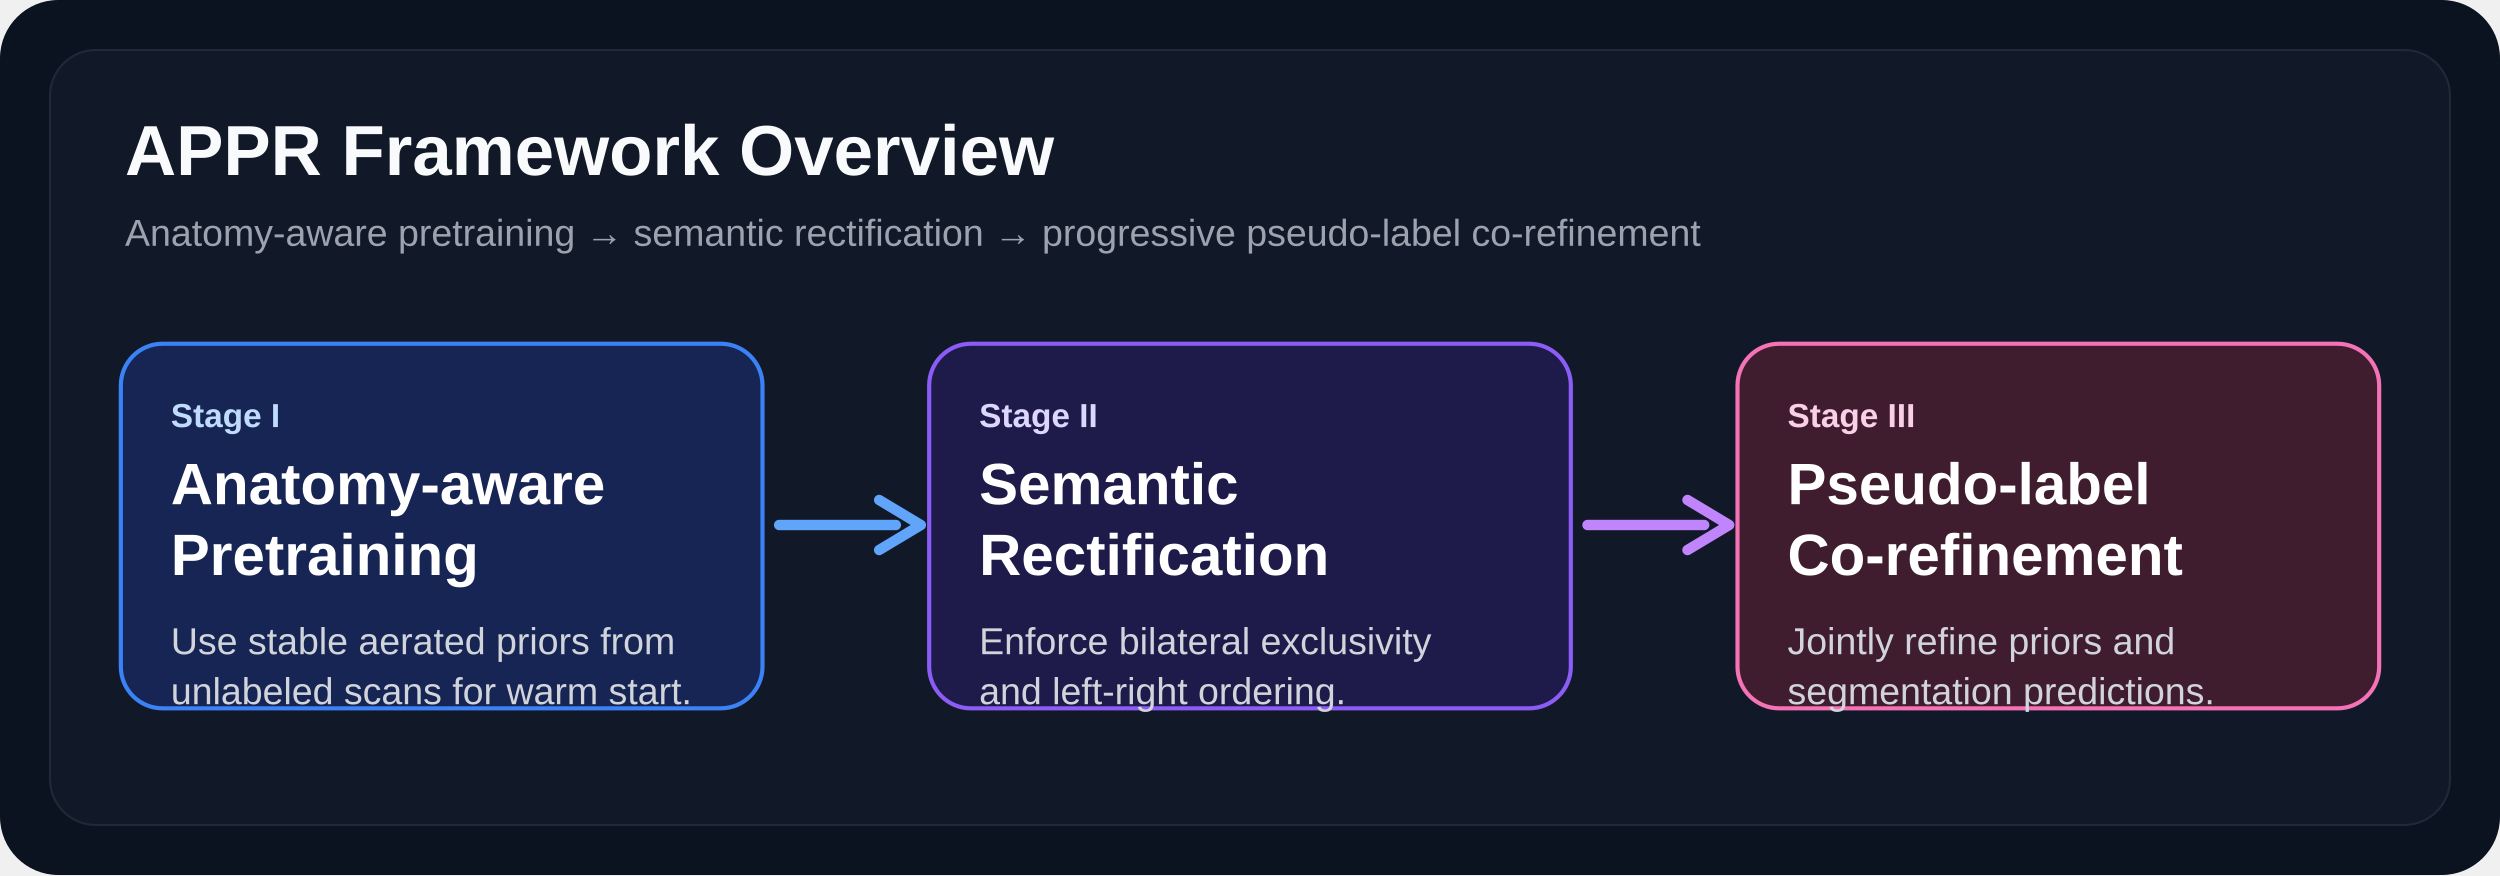
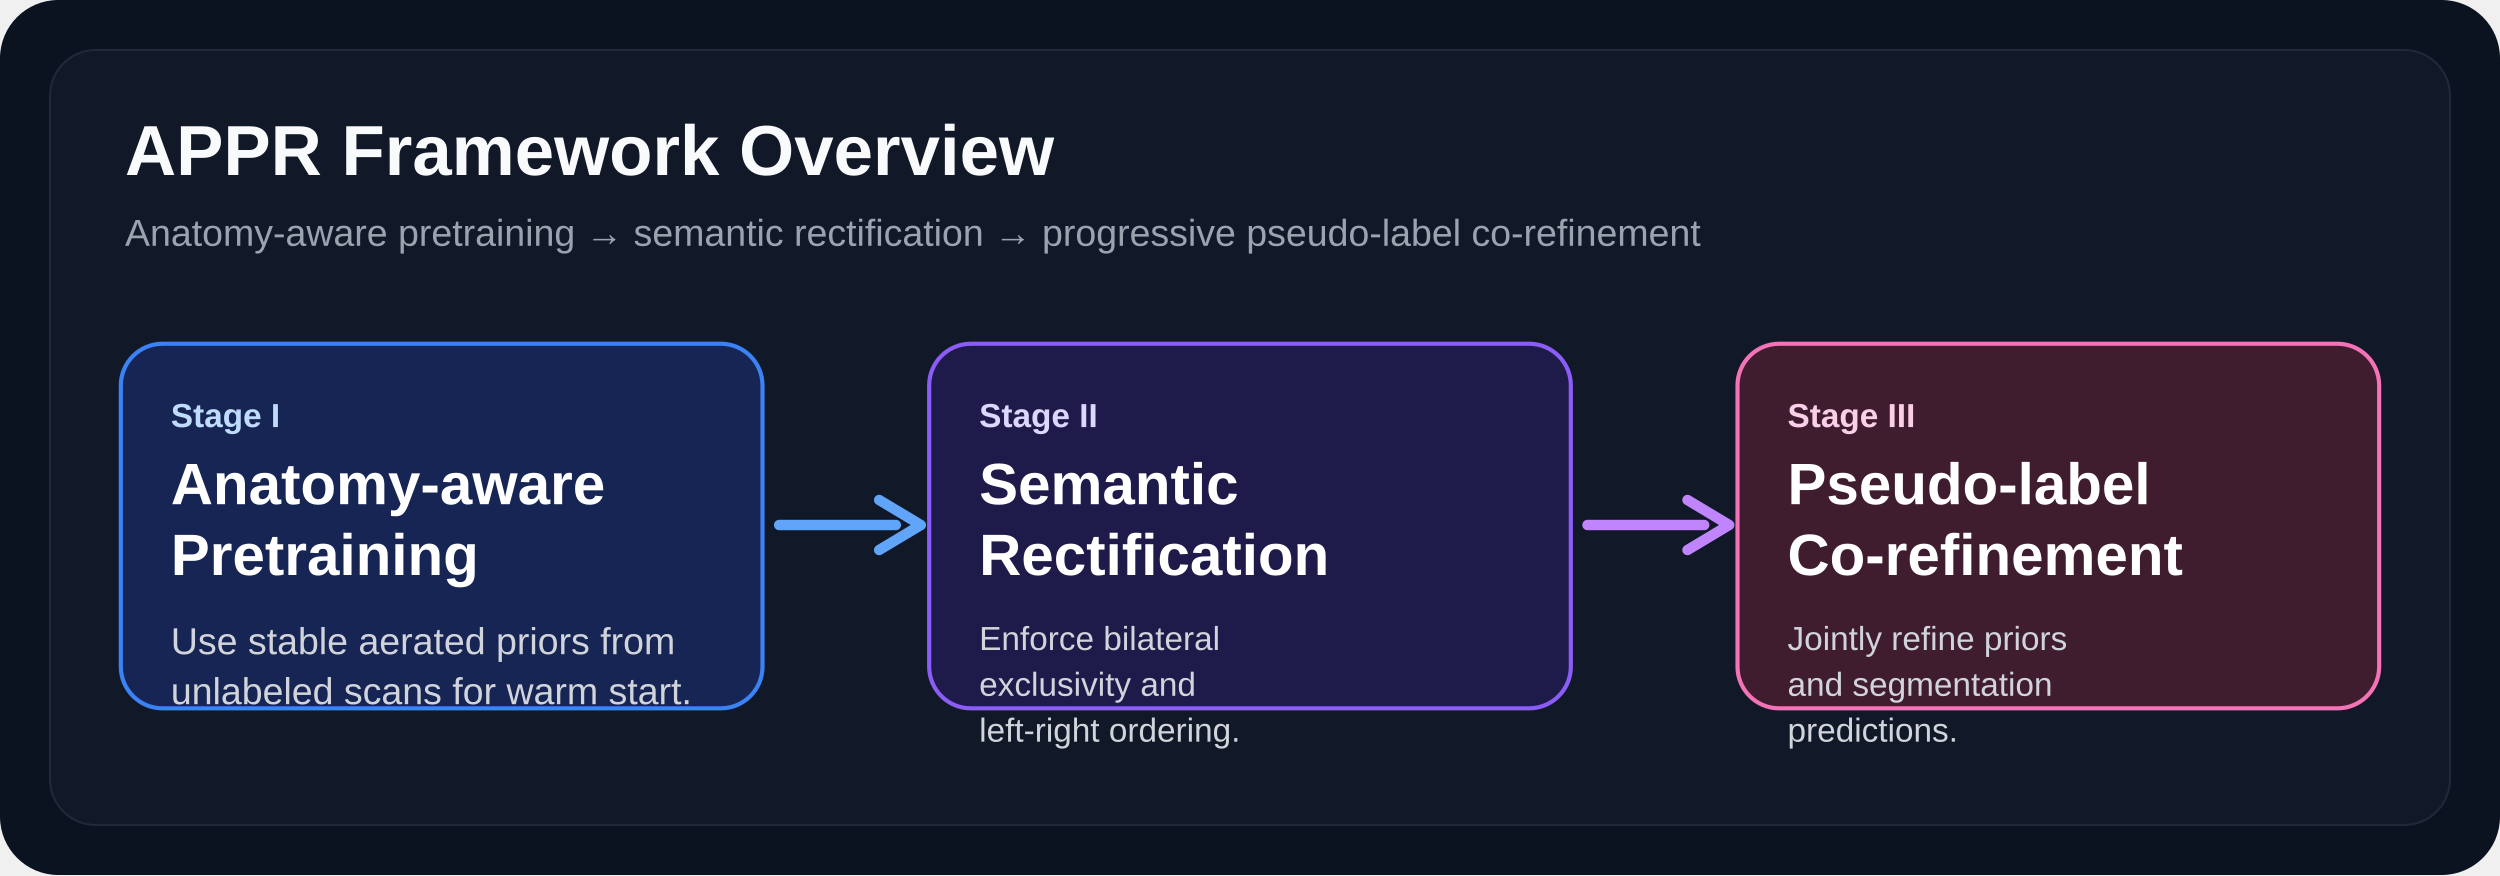
<svg xmlns="http://www.w3.org/2000/svg" width="1200" height="420" viewBox="0 0 1200 420" fill="none">
  <rect width="1200" height="420" rx="28" fill="#0B1220" />
  <rect x="24" y="24" width="1152" height="372" rx="22" fill="#111827" stroke="#1F2937" />
  <text x="60" y="84" fill="#F9FAFB" font-family="Arial, Helvetica, sans-serif" font-size="34" font-weight="700">APPR Framework Overview</text>
  <text x="60" y="118" fill="#9CA3AF" font-family="Arial, Helvetica, sans-serif" font-size="18">Anatomy-aware pretraining → semantic rectification → progressive pseudo-label co-refinement</text>
  <rect x="58" y="165" width="308" height="175" rx="20" fill="#172554" stroke="#3B82F6" stroke-width="2" />
  <text x="82" y="205" fill="#BFDBFE" font-family="Arial, Helvetica, sans-serif" font-size="16" font-weight="700">Stage I</text>
  <text x="82" y="242" fill="#FFFFFF" font-family="Arial, Helvetica, sans-serif" font-size="28" font-weight="700">Anatomy-aware</text>
  <text x="82" y="276" fill="#FFFFFF" font-family="Arial, Helvetica, sans-serif" font-size="28" font-weight="700">Pretraining</text>
  <text x="82" y="314" fill="#D1D5DB" font-family="Arial, Helvetica, sans-serif" font-size="18">Use stable aerated priors from</text>
  <text x="82" y="338" fill="#D1D5DB" font-family="Arial, Helvetica, sans-serif" font-size="18">unlabeled scans for warm start.</text>
  <rect x="446" y="165" width="308" height="175" rx="20" fill="#1E1B4B" stroke="#8B5CF6" stroke-width="2" />
  <text x="470" y="205" fill="#DDD6FE" font-family="Arial, Helvetica, sans-serif" font-size="16" font-weight="700">Stage II</text>
  <text x="470" y="242" fill="#FFFFFF" font-family="Arial, Helvetica, sans-serif" font-size="28" font-weight="700">Semantic</text>
  <text x="470" y="276" fill="#FFFFFF" font-family="Arial, Helvetica, sans-serif" font-size="28" font-weight="700">Rectification</text>
-   <text x="470" y="314" fill="#D1D5DB" font-family="Arial, Helvetica, sans-serif" font-size="18">Enforce bilateral exclusivity</text>
-   <text x="470" y="338" fill="#D1D5DB" font-family="Arial, Helvetica, sans-serif" font-size="18">and left-right ordering.</text>
+   <text x="470" y="312" fill="#D1D5DB" font-family="Arial, Helvetica, sans-serif" font-size="16">Enforce bilateral</text>
+   <text x="470" y="334" fill="#D1D5DB" font-family="Arial, Helvetica, sans-serif" font-size="16">exclusivity and</text>
+   <text x="470" y="356" fill="#D1D5DB" font-family="Arial, Helvetica, sans-serif" font-size="16">left-right ordering.</text>
  <rect x="834" y="165" width="308" height="175" rx="20" fill="#3F1D2E" stroke="#F472B6" stroke-width="2" />
  <text x="858" y="205" fill="#FBCFE8" font-family="Arial, Helvetica, sans-serif" font-size="16" font-weight="700">Stage III</text>
  <text x="858" y="242" fill="#FFFFFF" font-family="Arial, Helvetica, sans-serif" font-size="28" font-weight="700">Pseudo-label</text>
  <text x="858" y="276" fill="#FFFFFF" font-family="Arial, Helvetica, sans-serif" font-size="28" font-weight="700">Co-refinement</text>
-   <text x="858" y="314" fill="#D1D5DB" font-family="Arial, Helvetica, sans-serif" font-size="18">Jointly refine priors and</text>
-   <text x="858" y="338" fill="#D1D5DB" font-family="Arial, Helvetica, sans-serif" font-size="18">segmentation predictions.</text>
+   <text x="858" y="312" fill="#D1D5DB" font-family="Arial, Helvetica, sans-serif" font-size="16">Jointly refine priors</text>
+   <text x="858" y="334" fill="#D1D5DB" font-family="Arial, Helvetica, sans-serif" font-size="16">and segmentation</text>
+   <text x="858" y="356" fill="#D1D5DB" font-family="Arial, Helvetica, sans-serif" font-size="16">predictions.</text>
  <path d="M374 252H430" stroke="#60A5FA" stroke-width="5" stroke-linecap="round" />
  <path d="M422 240L442 252L422 264" stroke="#60A5FA" stroke-width="5" stroke-linecap="round" stroke-linejoin="round" />
  <path d="M762 252H818" stroke="#C084FC" stroke-width="5" stroke-linecap="round" />
  <path d="M810 240L830 252L810 264" stroke="#C084FC" stroke-width="5" stroke-linecap="round" stroke-linejoin="round" />
</svg>
